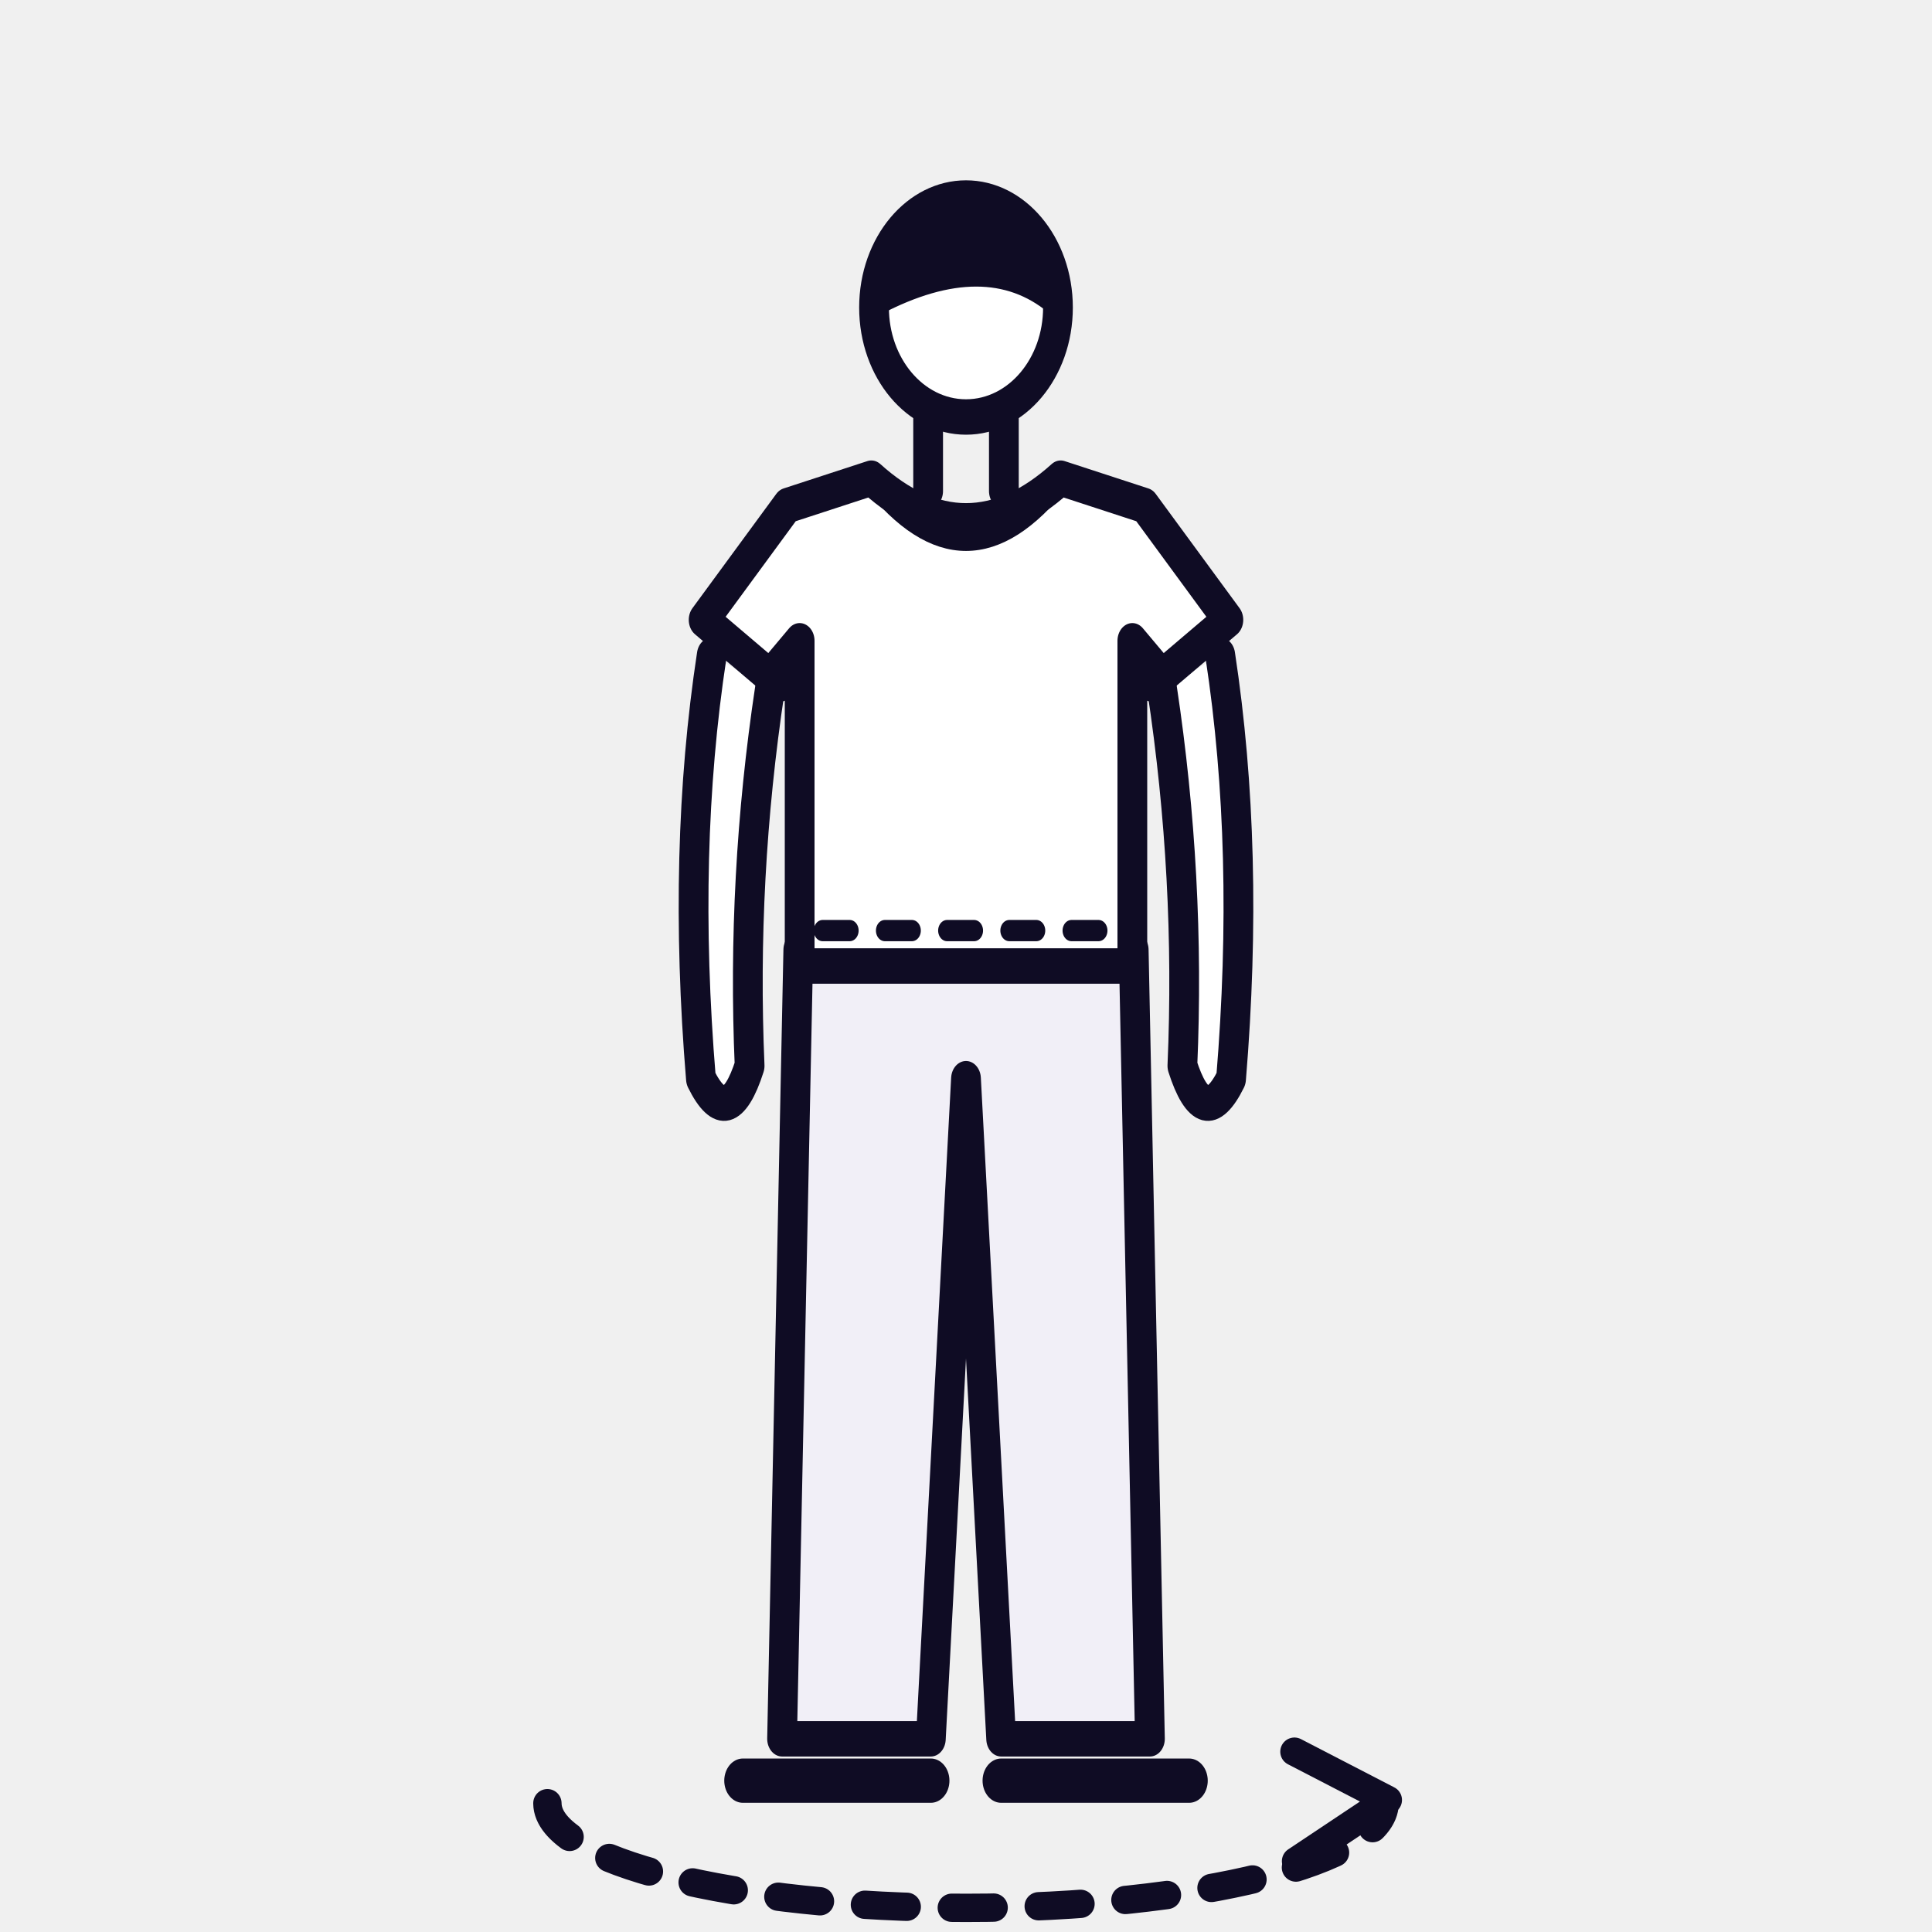
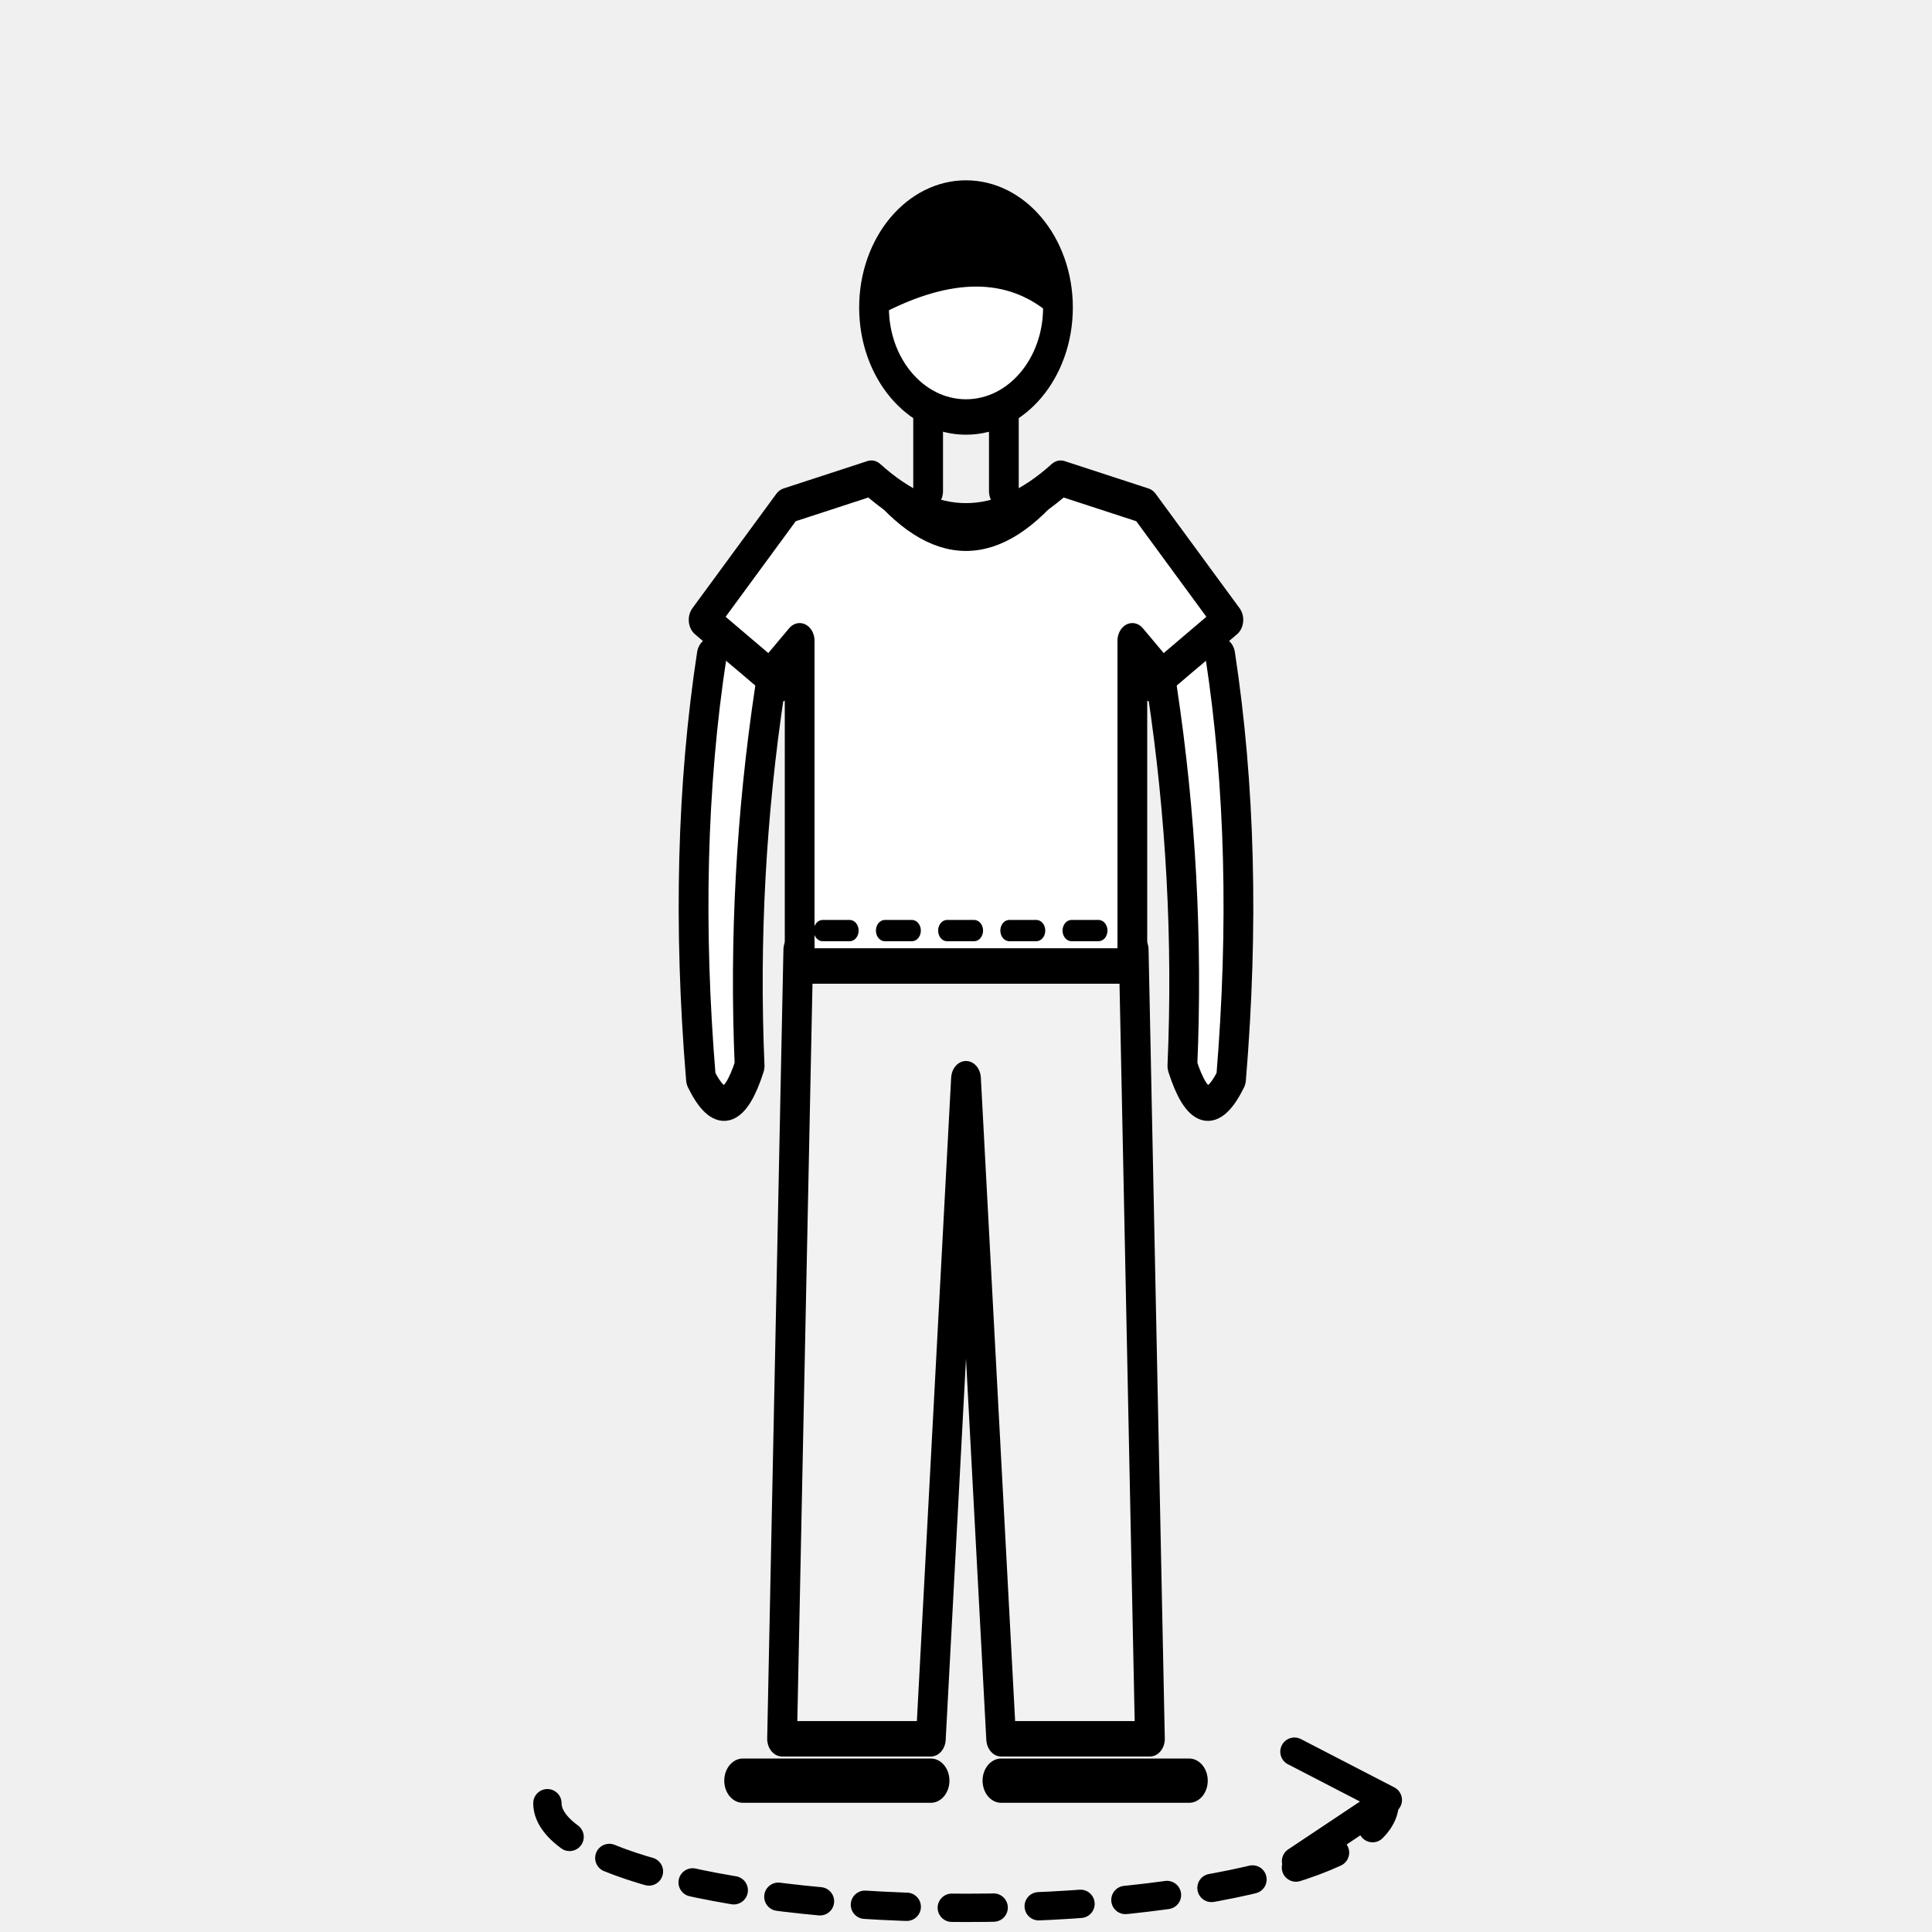
<svg xmlns="http://www.w3.org/2000/svg" viewBox="0 0 120 120" role="img" aria-label="Schets: het model iets gedraaid, het hele product in beeld">
-   <g fill="none" stroke="#0F0C24" stroke-width="2.2" stroke-linecap="round" stroke-linejoin="round">
+   <g fill="none" stroke="#000000" stroke-width="2.2" stroke-linecap="round" stroke-linejoin="round">
    <g transform="translate(60 0) scale(0.84 1) translate(-60 0)">
-       <path d="M47.6 59.0 L46.4 108.0 L57.4 108.0 L60 67.0 L62.6 108.0 L73.6 108.0 L72.4 59.0 Z" fill="#F1EFF7" />
+       <path d="M47.6 59.0 L46.4 108.0 L57.4 108.0 L60 67.0 L62.6 108.0 L73.6 108.0 L72.4 59.0 Z" fill="#F2F2F2" />
      <path d="M43.5 110.6 H57.4 M62.6 110.6 H76.5" stroke-width="2.75" />
      <path d="M41.2 40.7 Q39.0 52.8 40.4 67.0 Q42.4 70.4 44.0 66.2 Q43.4 54.5 45.5 42.8" fill="#FFFFFF" />
      <path d="M78.8 40.7 Q81.0 52.8 79.6 67.0 Q77.6 70.4 76.0 66.2 Q76.6 54.5 74.5 42.8" fill="#FFFFFF" />
      <path d="M53.0 29.7 Q60.0 35.0 67.0 29.7 L73.2 31.4 L79.4 38.5 L74.5 42.0 L72.3 39.8 L72.3 60.0 L47.7 60.0 L47.7 39.8 L45.5 42.0 L40.6 38.5 L46.8 31.4 Z" fill="#FFFFFF" />
      <path d="M53.0 29.7 Q60.0 37.2 67.0 29.7" stroke-width="1.54" />
      <path d="M49.4 57.8 L70.6 57.8" stroke-width="1.32" stroke-dasharray="2 2.6" />
      <path d="M77.8 40.2 L73.6 42.9" stroke-width="1.32" stroke-dasharray="2 2.6" />
      <path d="M42.2 40.2 L46.4 42.9" stroke-width="1.32" stroke-dasharray="2 2.6" />
      <path d="M57.2 30.5 V25.7 M62.8 30.5 V25.7" />
      <circle cx="60" cy="19.1" r="6.8" fill="#FFFFFF" />
-       <path d="M53.3 18.5 A6.8 6.8 0 0 1 66.7 18.5 Q61.5 14.9 53.3 18.5 Z" fill="#0F0C24" />
+       <path d="M53.3 18.5 A6.8 6.8 0 0 1 66.7 18.5 Q61.5 14.9 53.3 18.5 Z" fill="#000000" />
    </g>
    <path d="M34 112 A26 6.5 0 0 0 86 112" stroke-width="1.76" stroke-dasharray="2.6 2.8" />
    <path d="M80.5 115.6 L86.2 111.8 L80.4 108.8" stroke-width="1.76" />
  </g>
</svg>
